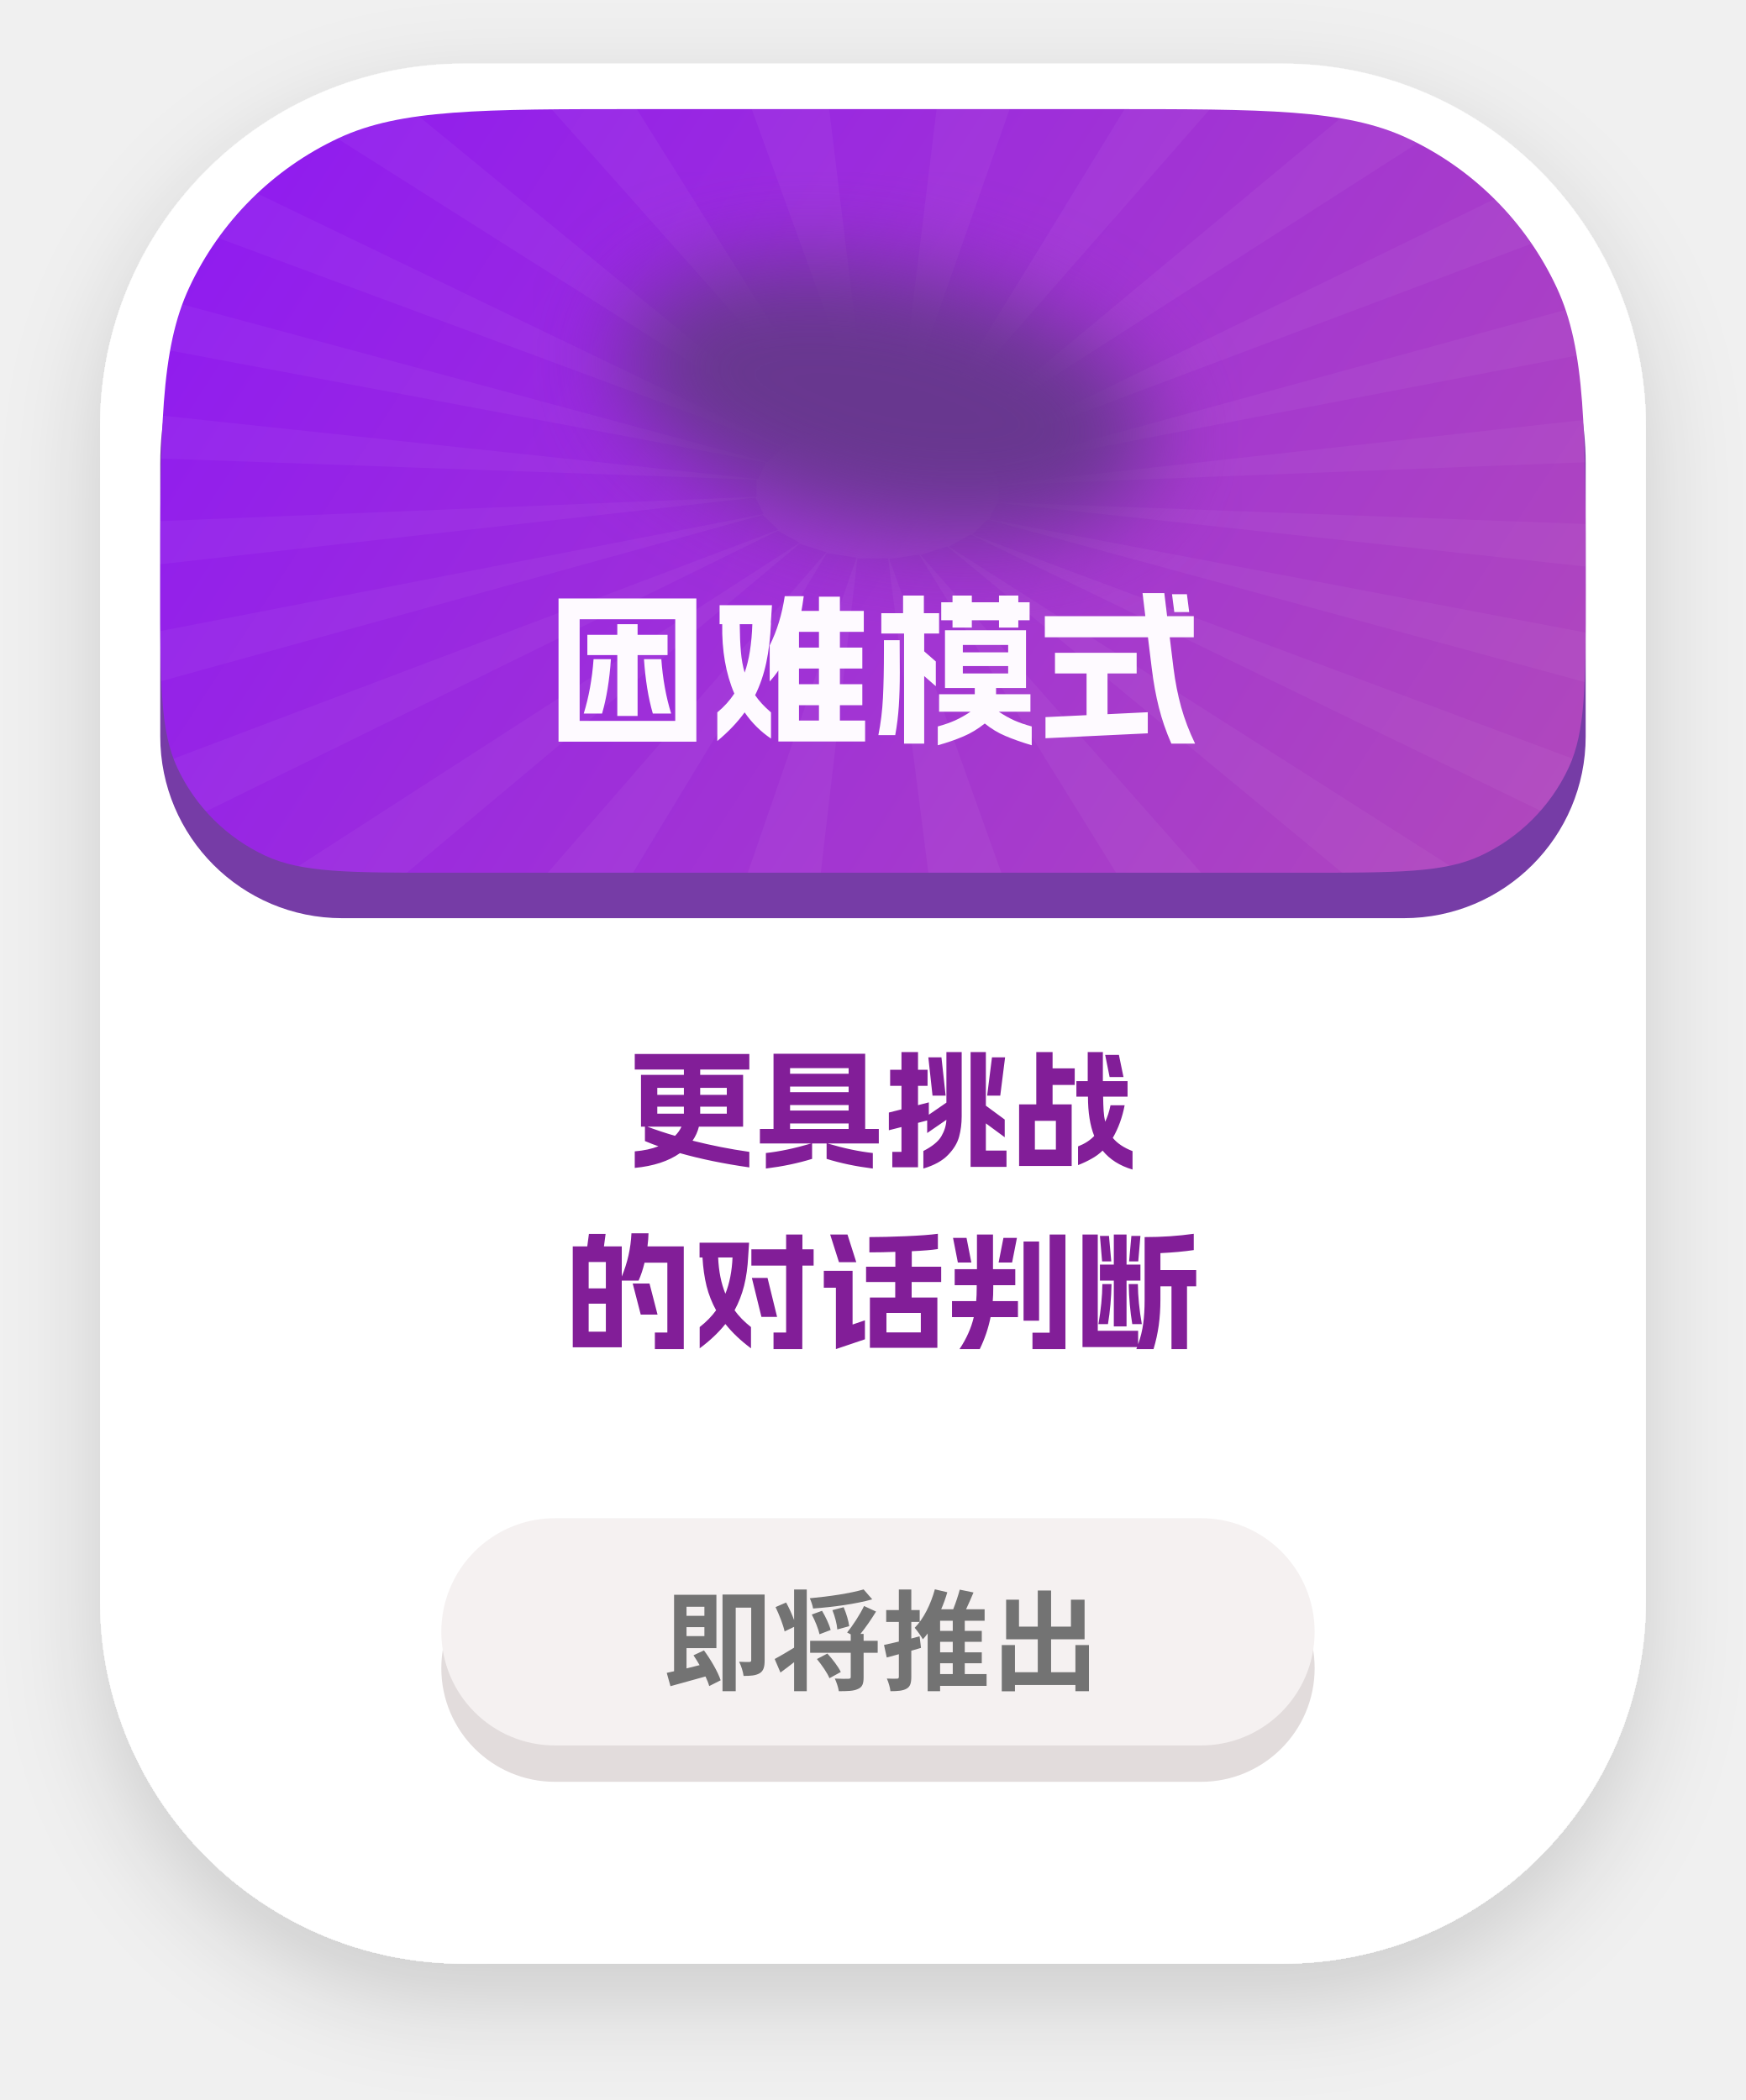
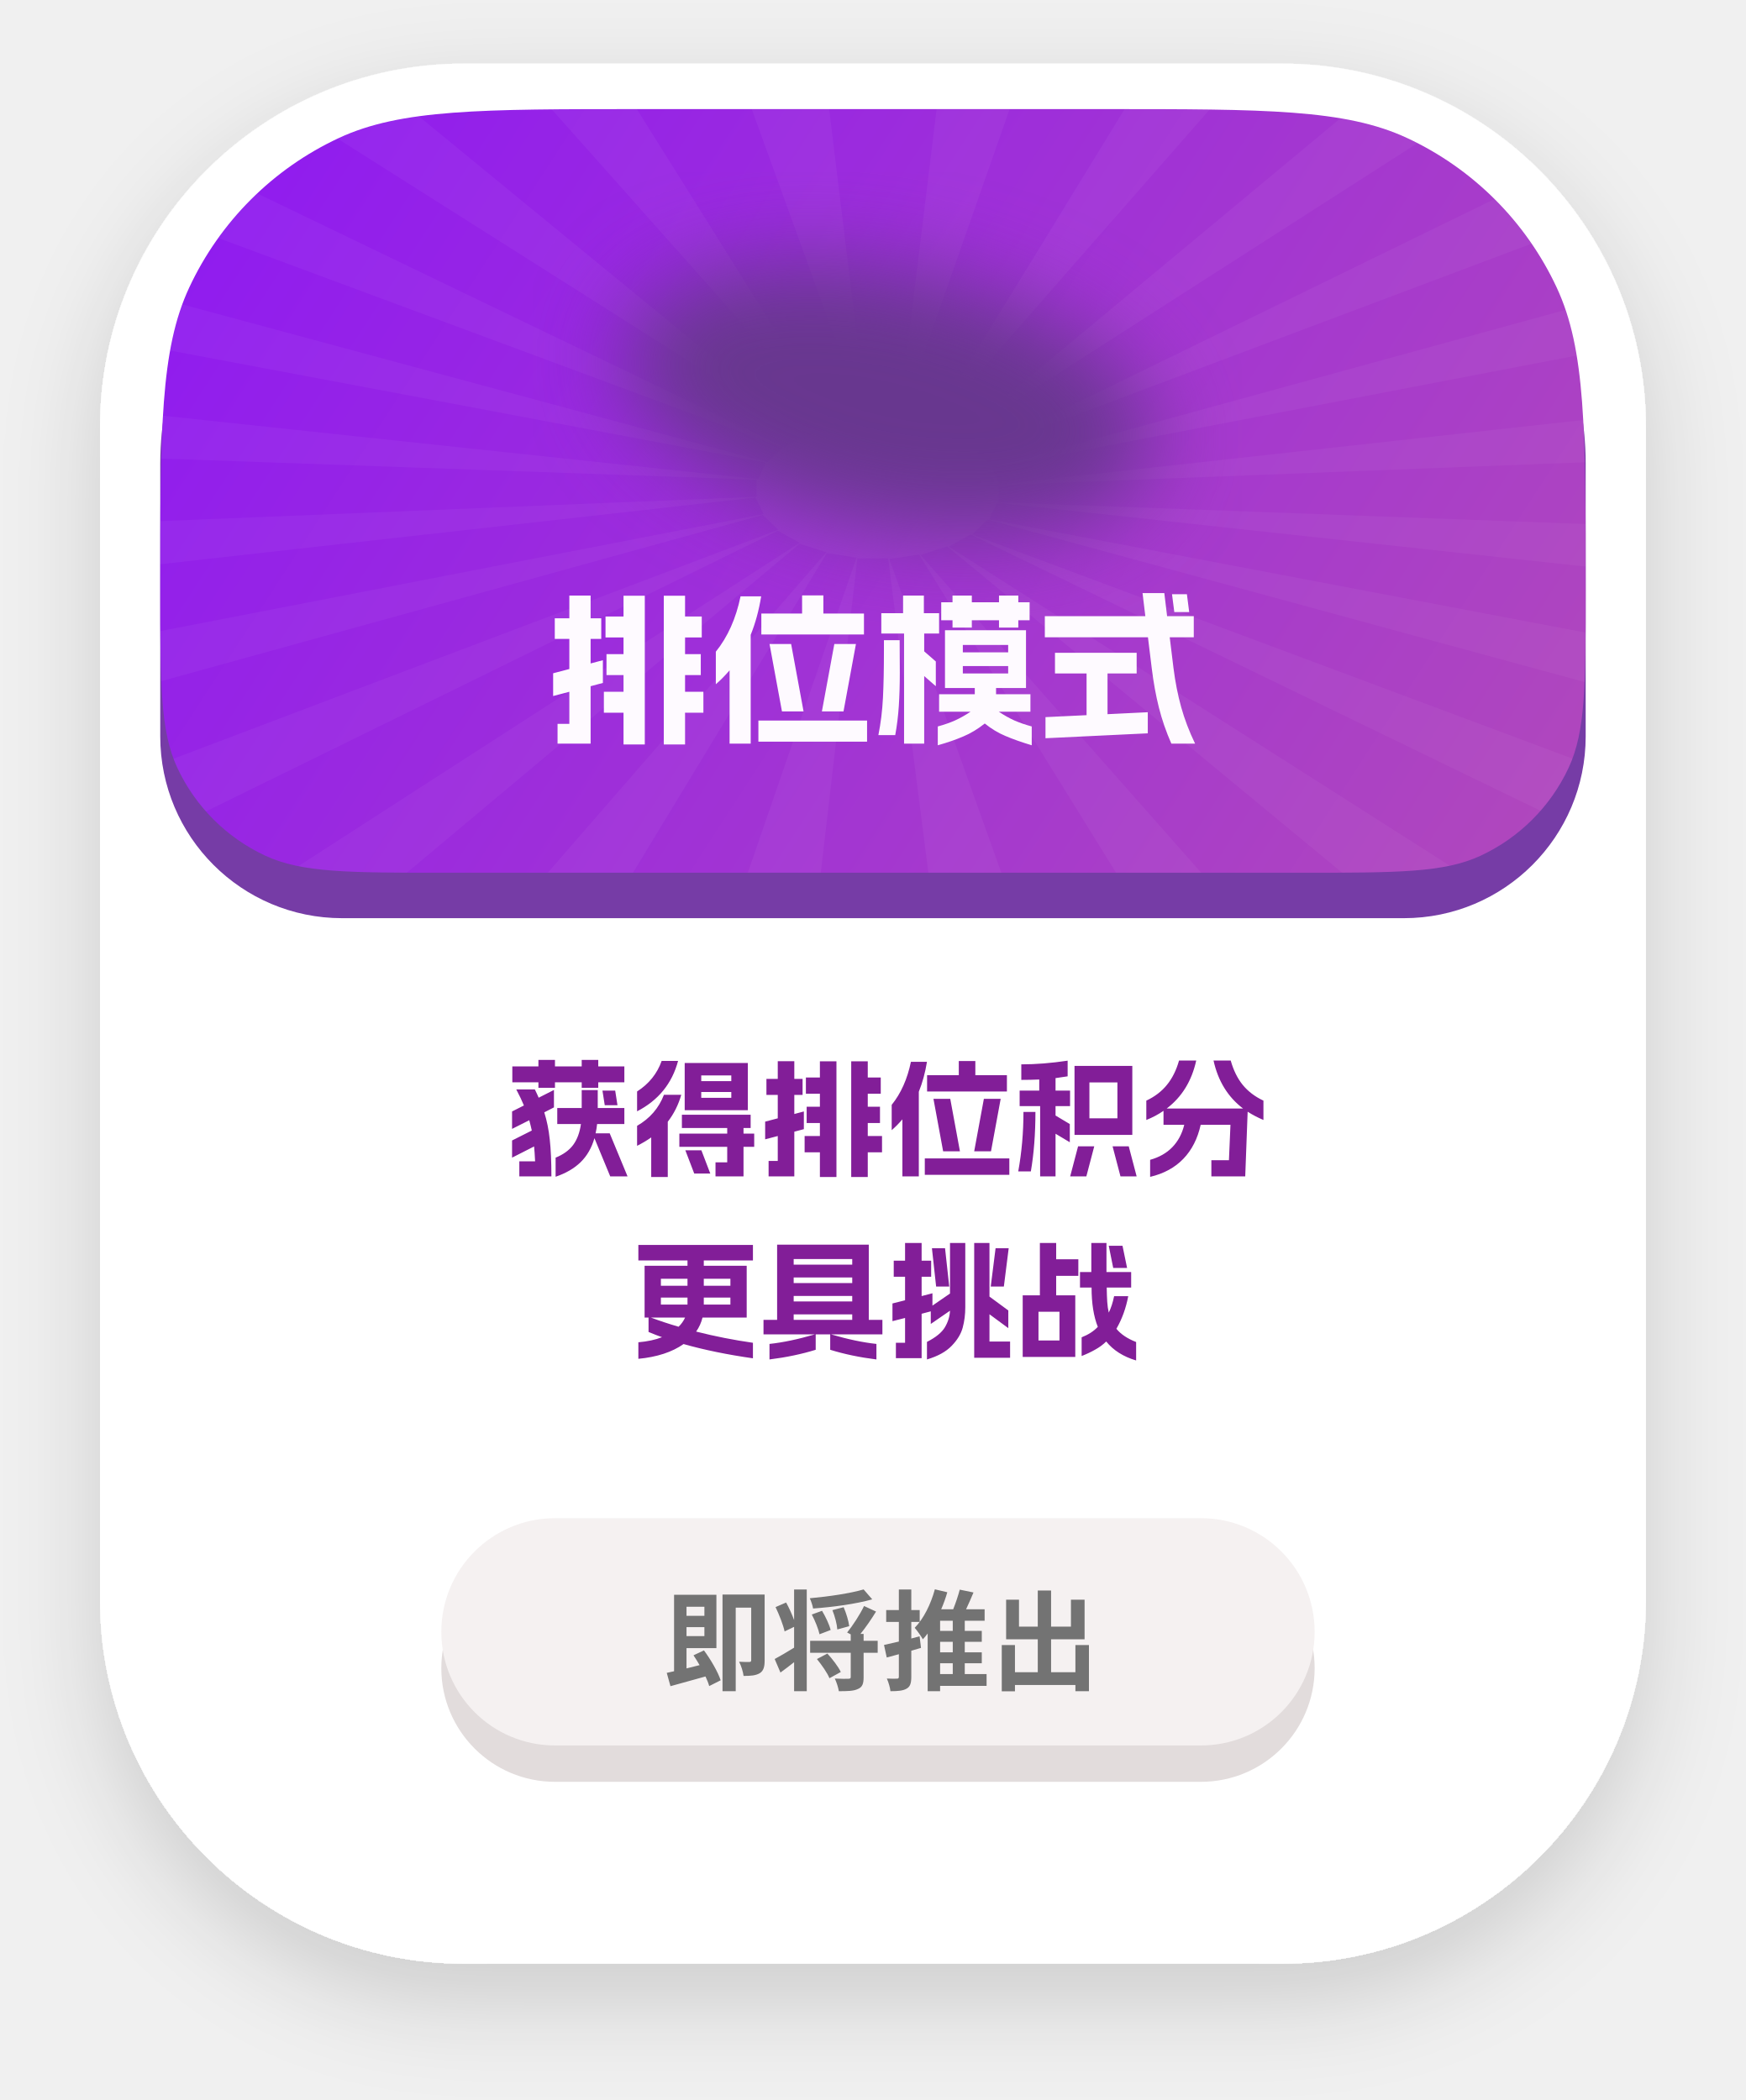
<svg xmlns="http://www.w3.org/2000/svg" width="192" height="231" viewBox="0 0 192 231" fill="none">
-   <g filter="url(#filter0_d_171_537)">
+   <g filter="url(#filter0_d_704_2956)">
    <rect x="11" y="7" width="170" height="209" rx="40" fill="white" />
  </g>
  <path d="M17.623 51C17.623 32.222 32.846 17 51.623 17H140.377C159.154 17 174.377 32.222 174.377 51V81C174.377 92.046 165.422 101 154.377 101H37.623C26.578 101 17.623 92.046 17.623 81V51Z" fill="#763CA6" />
-   <path d="M17.623 64.889C17.623 47.271 17.623 38.462 20.809 31.631C24.187 24.386 30.01 18.564 37.254 15.185C44.086 12 52.895 12 70.512 12H121.488C139.105 12 147.914 12 154.746 15.185C161.99 18.564 167.813 24.386 171.191 31.631C174.377 38.462 174.377 47.271 174.377 64.889C174.377 75.252 174.377 80.434 172.503 84.452C170.516 88.714 167.091 92.139 162.829 94.126C158.811 96 153.629 96 143.266 96H48.734C38.371 96 33.19 96 29.171 94.126C24.91 92.139 21.484 88.714 19.497 84.452C17.623 80.434 17.623 75.252 17.623 64.889Z" fill="url(#paint0_linear_171_537)" />
+   <path d="M17.623 64.889C17.623 47.271 17.623 38.462 20.809 31.631C24.187 24.386 30.01 18.564 37.254 15.185C44.086 12 52.895 12 70.512 12H121.488C139.105 12 147.914 12 154.746 15.185C161.99 18.564 167.813 24.386 171.191 31.631C174.377 38.462 174.377 47.271 174.377 64.889C174.377 75.252 174.377 80.434 172.503 84.452C170.516 88.714 167.091 92.139 162.829 94.126C158.811 96 153.629 96 143.266 96H48.734C38.371 96 33.19 96 29.171 94.126C24.91 92.139 21.484 88.714 19.497 84.452C17.623 80.434 17.623 75.252 17.623 64.889Z" fill="url(#paint0_linear_704_2956)" />
  <path d="M95.397 46.565H98.778L102.999 12H111.03L98.874 46.656L102.14 47.145L123.669 12.002C127.125 12.003 130.224 12.008 133.024 12.048L102.189 47.248L105.12 48.191L147.404 13.011C150.198 13.482 152.573 14.172 154.746 15.185C155.13 15.365 155.509 15.553 155.885 15.745L105.12 48.297L107.513 49.631L164.354 21.896C165.862 23.396 167.228 25.038 168.434 26.8L107.465 49.733L109.159 51.368L172.168 34.085C172.686 35.619 173.084 37.272 173.388 39.106L109.065 51.459L109.945 53.283L174.107 46.205C174.187 47.65 174.242 49.192 174.281 50.845L109.812 53.358L109.816 55.247L174.364 57.648C174.371 59.129 174.373 60.684 174.374 62.32L109.652 55.3L108.783 57.126L174.367 69.589C174.355 71.626 174.325 73.419 174.257 75.019L108.601 57.153L106.916 58.791L172.922 83.448C172.793 83.792 172.655 84.126 172.503 84.452C171.697 86.18 170.654 87.771 169.415 89.184L106.726 58.791L104.341 60.13L159.432 95.23C156.537 95.843 152.87 95.967 147.592 95.992L104.158 60.102L101.233 61.052L132.095 96H122.732L101.069 60.999L97.805 61.493L110.113 96H102.09L97.67 61.419L94.288 61.425L90.263 96H82.236L94.192 61.333L90.923 60.851L69.612 96H60.239L90.872 60.749L87.938 59.81L44.743 95.994C39.432 95.973 35.728 95.863 32.809 95.28L87.936 59.705L85.535 58.374L22.648 89.255C21.381 87.824 20.317 86.209 19.497 84.452C19.346 84.129 19.209 83.797 19.081 83.456L85.584 58.273L83.88 56.641L17.738 74.928C17.671 73.307 17.642 71.488 17.631 69.42L83.974 56.549L83.084 54.727L17.626 62.067C17.627 60.404 17.629 58.825 17.637 57.323L83.217 54.651L83.201 52.763L17.729 50.443C17.772 48.76 17.834 47.194 17.921 45.728L83.365 52.709L84.224 50.883L18.706 38.56C19.039 36.703 19.473 35.033 20.042 33.481L84.405 50.855L86.081 49.214L24 26.181C25.27 24.411 26.704 22.77 28.283 21.279L86.27 49.213L88.648 47.87L37.12 15.249C37.165 15.228 37.209 15.206 37.254 15.185C39.796 14 42.612 13.255 46.054 12.788L88.833 47.897L91.751 46.943L60.673 12.029C63.488 12.003 66.591 12 70.034 12L91.916 46.995L95.178 46.495L82.671 12H91.177L95.397 46.565Z" fill="white" fill-opacity="0.04" />
-   <g filter="url(#filter1_f_171_537)">
+   <g filter="url(#filter1_f_704_2956)">
    <ellipse cx="29.525" cy="14.084" rx="29.525" ry="14.084" transform="matrix(0.976962 0.213415 -0.257239 0.966348 72.3368 24)" fill="#68378F" />
  </g>
-   <path d="M76.578 81.584H61.422V65.834H76.578V81.584ZM74.256 79.298V68.12H63.744V79.298H74.256ZM64.194 78.488C64.758 76.664 65.118 74.672 65.274 72.512H67.182C67.026 74.804 66.702 76.796 66.21 78.488H64.194ZM64.59 69.83H67.884V68.66H70.116V69.83H73.41V72.062H70.116V78.758H67.884V72.062H64.59V69.83ZM72.726 72.512C72.882 74.672 73.242 76.664 73.806 78.488H71.79C71.298 76.796 70.974 74.804 70.818 72.512H72.726ZM85.596 73.754C85.344 74.138 85.026 74.54 84.642 74.96V71C85.446 69.392 85.998 67.586 86.298 65.582H88.386C88.29 66.29 88.206 66.83 88.134 67.202H90.06V65.636H92.364V67.202H94.992V69.506H92.364V71.234H94.83V73.538H92.364V75.266H94.83V77.57H92.364V79.262H95.136V81.566H85.596V73.754ZM78.882 78.362C79.626 77.75 80.25 77.06 80.754 76.292C79.818 74.108 79.374 71.564 79.422 68.66H79.134V66.572H84.894L84.768 68.516H84.786C84.714 70.148 84.54 71.612 84.264 72.908C83.988 74.192 83.58 75.38 83.04 76.472C83.472 77.108 84.054 77.738 84.786 78.362V81.242C83.646 80.474 82.68 79.514 81.888 78.362C81.084 79.466 80.082 80.516 78.882 81.512V78.362ZM81.348 68.66C81.36 69.848 81.402 70.856 81.474 71.684C81.546 72.512 81.684 73.28 81.888 73.988C82.38 72.608 82.662 70.832 82.734 68.66H81.348ZM90.06 79.262V77.57H87.864V79.262H90.06ZM90.06 75.266V73.538H87.864V75.266H90.06ZM90.06 71.234V69.506H87.864V71.234H90.06ZM112.83 75.68H109.536V76.364H113.316V78.29H109.842C110.394 78.662 110.958 78.98 111.534 79.244C112.11 79.496 112.752 79.718 113.46 79.91V81.98C112.308 81.632 111.342 81.29 110.562 80.954C109.782 80.63 109.026 80.174 108.294 79.586C107.526 80.198 106.74 80.672 105.936 81.008C105.132 81.356 104.196 81.68 103.128 81.98V79.91C103.836 79.718 104.472 79.496 105.036 79.244C105.612 78.98 106.176 78.662 106.728 78.29H103.272V76.364H107.196V75.68H103.92V69.326H112.83V75.68ZM96.594 80.864C96.858 79.556 97.026 78.188 97.098 76.76C97.17 75.332 97.206 73.592 97.206 71.54V70.424H98.934L98.952 73.97C98.952 75.302 98.916 76.526 98.844 77.642C98.772 78.746 98.64 79.82 98.448 80.864H96.594ZM96.918 67.454H99.312V65.51H101.598V67.454H103.272V69.686H101.634V71.648L102.912 72.764V75.482L101.634 74.366V81.8H99.42V69.686H96.918V67.454ZM103.506 66.248H104.748V65.51H106.872V66.248H109.86V65.51H111.984V66.248H113.226V68.228H111.984V69.038H109.86V68.228H106.872V69.038H104.748V68.228H103.506V66.248ZM110.868 74.078V73.268H105.882V74.078H110.868ZM110.868 71.756V70.946H105.882V71.756H110.868ZM128.814 81.8C128.238 80.492 127.782 79.172 127.446 77.84C127.11 76.508 126.846 75.056 126.654 73.484L126.24 70.1H114.9V67.778H125.952L125.646 65.24H128.04L128.346 67.778H131.28V70.1H128.634L129.048 73.484C129.24 75.008 129.522 76.442 129.894 77.786C130.266 79.118 130.776 80.456 131.424 81.8H128.814ZM114.972 78.884L119.49 78.668V74.078H116.016V71.81H124.998V74.078H121.794V78.56L126.222 78.344V80.666L114.972 81.206V78.884ZM130.524 65.366L130.776 67.328H129.138L128.886 65.366H130.524Z" fill="#FEFAFF" />
-   <path d="M82.404 128.414C79.595 128.013 77.051 127.49 74.774 126.846C73.514 127.733 71.857 128.274 69.804 128.47V126.65C70.803 126.566 71.671 126.379 72.408 126.09C71.997 125.95 71.503 125.759 70.924 125.516V123.934H70.49V118.236H75.208V117.648H69.804V115.94H82.404V117.648H77V118.236H81.718V123.934H76.86C76.72 124.494 76.487 125.007 76.16 125.474C78.223 125.997 80.304 126.407 82.404 126.706V128.414ZM71.19 123.934C72.133 124.289 73.145 124.625 74.228 124.942C74.536 124.643 74.774 124.307 74.942 123.934H71.19ZM75.208 122.506V121.736H72.282V122.506H75.208ZM75.208 120.434V119.664H72.282V120.434H75.208ZM79.926 122.506V121.736H77V122.506H79.926ZM79.926 120.434V119.664H77V120.434H79.926ZM84.224 126.832C85.708 126.673 87.369 126.323 89.208 125.782H83.566V124.186H85.064V115.912H95.144V124.186H96.642V125.782H91C92.839 126.323 94.5 126.673 95.984 126.832V128.54C94.127 128.307 92.433 127.952 90.902 127.476V125.782H89.306V127.476C87.775 127.952 86.081 128.307 84.224 128.54V126.832ZM93.324 124.186V123.584H86.884V124.186H93.324ZM93.324 122.156V121.554H86.884V122.156H93.324ZM93.324 120.14V119.524H86.884V120.14H93.324ZM93.324 118.11V117.494H86.884V118.11H93.324ZM101.542 126.608C102.513 126.113 103.171 125.577 103.516 124.998C103.861 124.41 104.048 123.803 104.076 123.178L101.962 124.634V123.248L100.954 123.514V128.4H98.126V126.706H99.134V123.976L97.748 124.326V122.38L99.134 122.03V119.44H97.888V117.676H99.134V115.73H100.954V117.676H102.004V119.44H100.954V121.568L102.144 121.26V122.618L104.076 121.288V115.73H105.756V122.8C105.756 123.584 105.663 124.326 105.476 125.026C105.289 125.726 104.883 126.398 104.258 127.042C103.642 127.686 102.737 128.185 101.542 128.54V126.608ZM103.53 116.304L103.992 120.518H102.55L102.088 116.304H103.53ZM106.736 115.73H108.416V121.624L110.488 123.15V125.096L108.416 123.57V126.566H110.684V128.358H106.736V115.73ZM109.088 116.304H110.53L109.998 120.518H108.556L109.088 116.304ZM124.544 128.652C123.135 128.232 122.038 127.537 121.254 126.566C120.89 126.921 120.484 127.219 120.036 127.462C119.597 127.714 119.103 127.947 118.552 128.162V126.104C119.289 125.815 119.882 125.432 120.33 124.956C119.873 123.808 119.644 122.366 119.644 120.63H118.37V118.922H119.616V115.73H121.282V118.922H123.998V120.63H121.31C121.319 121.246 121.338 121.769 121.366 122.198C121.394 122.627 121.45 123.024 121.534 123.388C121.786 122.875 121.982 122.273 122.122 121.582H123.676C123.424 122.907 122.99 124.102 122.374 125.166C122.859 125.763 123.583 126.249 124.544 126.622V128.652ZM112.07 121.484H113.96V115.73H115.752V117.522H118.188V119.342H115.752V121.484H117.852V128.26H112.07V121.484ZM116.116 126.454V123.29H113.806V126.454H116.116ZM123.046 116.038L123.55 118.474H122.024L121.534 116.038H123.046ZM64.582 137.102L64.764 135.73H66.598L66.416 137.102H68.376V140.42C69.011 138.889 69.365 137.303 69.44 135.66H71.316C71.307 136.089 71.269 136.57 71.204 137.102H75.194V148.4H72.016V146.58H73.388V138.894H70.882C70.705 139.631 70.485 140.289 70.224 140.868H68.376V148.204H62.986V137.102H64.582ZM66.626 146.482V143.402H64.736V146.482H66.626ZM66.626 141.722V138.824H64.736V141.722H66.626ZM71.428 141.19L72.31 144.606H70.462L69.58 141.19H71.428ZM82.684 140.574H84.406L85.456 144.858H83.734L82.684 140.574ZM76.93 136.696H82.376L82.278 138.208C82.222 139.384 82.073 140.457 81.83 141.428C81.587 142.389 81.237 143.29 80.78 144.13C81.247 144.783 81.849 145.399 82.586 145.978V148.316C81.457 147.476 80.519 146.585 79.772 145.642C79.007 146.594 78.064 147.485 76.944 148.316V145.978C77.681 145.399 78.283 144.783 78.75 144.13C78.293 143.309 77.943 142.422 77.7 141.47C77.467 140.518 77.317 139.468 77.252 138.32H76.93V136.696ZM78.974 138.32C79.039 139.841 79.305 141.171 79.772 142.31C80.229 141.162 80.491 139.832 80.556 138.32H78.974ZM82.628 137.424H86.45V135.8H88.242V137.424H89.474V139.216H88.242L88.228 148.4H85.064V146.58H86.45V139.216H82.628V137.424ZM103.082 148.26H95.662V142.73H98.448V141.022H95.242V139.342H98.462V137.704C97.519 137.741 96.567 137.76 95.606 137.76V136.08C96.717 136.08 98.047 136.047 99.596 135.982C101.155 135.917 102.335 135.828 103.138 135.716V137.396C102.466 137.499 101.509 137.578 100.268 137.634V139.342H103.502V141.022H100.254V142.73H103.082V148.26ZM90.594 139.79H93.758V145.698L95.116 145.236V147.322L91.924 148.4V141.652H90.594V139.79ZM93.198 135.8L94.164 138.838H92.26L91.294 135.8H93.198ZM101.262 146.566V144.424H97.482V146.566H101.262ZM105.518 148.4C106.283 147.252 106.806 146.081 107.086 144.886H104.692V143.122H107.352C107.389 142.711 107.408 142.231 107.408 141.68V141.372H104.986V139.608H107.436V135.8H109.2V139.608H111.65V141.372H109.228V141.68C109.228 142.231 109.209 142.711 109.172 143.122H111.944V144.886H108.934C108.691 146.099 108.295 147.271 107.744 148.4H105.518ZM106.288 136.164L106.82 138.88H105.336L104.804 136.164H106.288ZM110.348 136.164H111.832L111.3 138.88H109.816L110.348 136.164ZM112.56 136.57H114.268V145.278H112.56V136.57ZM113.54 146.594H115.43V135.8H117.166V148.4H113.54V146.594ZM119.042 135.8H120.722V146.384H125.16V147.868C125.431 147.112 125.617 146.356 125.72 145.6C125.823 144.835 125.874 143.957 125.874 142.968V136.08C127.769 136.08 129.57 135.959 131.278 135.716V137.508C130.205 137.667 128.982 137.779 127.61 137.844V139.706H131.544V141.498H130.536V148.4H128.828V141.498H127.61V142.968C127.61 143.957 127.549 144.895 127.428 145.782C127.307 146.659 127.115 147.532 126.854 148.4H124.964L125.048 148.176H119.042V135.8ZM120.792 145.656C121.072 144.06 121.217 142.59 121.226 141.246H122.234C122.206 142.777 122.075 144.247 121.842 145.656H120.792ZM120.96 139.104H122.486V135.8H123.886V139.104H125.412V140.868H123.886V145.908H122.486V140.868H120.96V139.104ZM121.954 135.954L122.206 138.754H121.198L120.96 135.954H121.954ZM125.132 141.246C125.141 142.59 125.286 144.06 125.566 145.656H124.516C124.283 144.247 124.152 142.777 124.124 141.246H125.132ZM124.418 135.954H125.412L125.174 138.754H124.166L124.418 135.954Z" fill="#821E98" />
+   <path d="M61.314 79.622H62.61V76.094L60.828 76.562V74.06L62.61 73.592V70.28H61.008V68.012H62.61V65.51H64.95V68.012H66.12V70.28H64.95V72.98L66.3 72.62V75.122L64.95 75.482V81.8H61.314V79.622ZM66.408 76.094H68.568V74.258H66.696V71.954H68.568V70.118H66.588V67.814H68.568V65.528H70.908V81.89H68.568V78.398H66.408V76.094ZM72.996 65.528H75.336V67.814H77.172V70.118H75.336V71.954H77.064V74.258H75.336V76.094H77.352V78.398H75.336V81.89H72.996V65.528ZM78.72 71.684C80.028 70.064 80.934 68.036 81.438 65.6H83.706C83.454 67.148 83.07 68.558 82.554 69.83V81.8H80.232V73.736C79.728 74.324 79.224 74.834 78.72 75.266V71.684ZM83.4 79.262H95.352V81.584H83.4V79.262ZM83.724 67.49H88.206V65.492H90.546V67.49H95.01V69.794H83.724V67.49ZM87 70.838L88.368 78.254H85.992L84.624 70.838H87ZM91.752 70.838H94.128L92.76 78.254H90.384L91.752 70.838ZM112.83 75.68H109.536V76.364H113.316V78.29H109.842C110.394 78.662 110.958 78.98 111.534 79.244C112.11 79.496 112.752 79.718 113.46 79.91V81.98C112.308 81.632 111.342 81.29 110.562 80.954C109.782 80.63 109.026 80.174 108.294 79.586C107.526 80.198 106.74 80.672 105.936 81.008C105.132 81.356 104.196 81.68 103.128 81.98V79.91C103.836 79.718 104.472 79.496 105.036 79.244C105.612 78.98 106.176 78.662 106.728 78.29H103.272V76.364H107.196V75.68H103.92V69.326H112.83V75.68ZM96.594 80.864C96.858 79.556 97.026 78.188 97.098 76.76C97.17 75.332 97.206 73.592 97.206 71.54V70.424H98.934L98.952 73.97C98.952 75.302 98.916 76.526 98.844 77.642C98.772 78.746 98.64 79.82 98.448 80.864H96.594ZM96.918 67.454H99.312V65.51H101.598V67.454H103.272V69.686H101.634V71.648L102.912 72.764V75.482L101.634 74.366V81.8H99.42V69.686H96.918V67.454ZM103.506 66.248H104.748V65.51H106.872V66.248H109.86V65.51H111.984V66.248H113.226V68.228H111.984V69.038H109.86V68.228H106.872V69.038H104.748V68.228H103.506V66.248ZM110.868 74.078V73.268H105.882V74.078H110.868ZM110.868 71.756V70.946H105.882V71.756H110.868ZM128.814 81.8C128.238 80.492 127.782 79.172 127.446 77.84C127.11 76.508 126.846 75.056 126.654 73.484L126.24 70.1H114.9V67.778H125.952L125.646 65.24H128.04L128.346 67.778H131.28V70.1H128.634L129.048 73.484C129.24 75.008 129.522 76.442 129.894 77.786C130.266 79.118 130.776 80.456 131.424 81.8H128.814ZM114.972 78.884L119.49 78.668V74.078H116.016V71.81H124.998V74.078H121.794V78.56L126.222 78.344V80.666L114.972 81.206V78.884ZM130.524 65.366L130.776 67.328H129.138L128.886 65.366H130.524Z" fill="#FEFAFF" />
+   <path d="M57.11 127.748H58.846C58.809 127.011 58.771 126.465 58.734 126.11L56.312 127.342V125.452L58.482 124.36C58.417 124.052 58.323 123.674 58.202 123.226L56.312 124.178V122.26L57.614 121.602C57.409 121.098 57.129 120.51 56.774 119.838H58.818C58.958 120.118 59.098 120.421 59.238 120.748L60.918 119.894V121.812L59.854 122.358C60.143 123.273 60.344 124.267 60.456 125.34C60.577 126.413 60.638 127.767 60.638 129.4H57.11V127.748ZM56.34 117.304H59.21V116.59H61.03V117.304H63.97V116.59H65.79V117.304H68.66V119.054H65.79V119.656H63.97V119.054H61.03V119.656H59.21V119.054H56.34V117.304ZM61.1 127.342C61.949 126.997 62.593 126.53 63.032 125.942C63.471 125.345 63.755 124.579 63.886 123.646H61.282V121.882H63.97V119.908H65.734V121.882H68.66V123.646H65.664C65.627 124.001 65.571 124.341 65.496 124.668H67.05L69.01 129.4H67.106L65.37 125.2C65.062 126.273 64.553 127.155 63.844 127.846C63.144 128.527 62.229 129.059 61.1 129.442V127.342ZM67.652 119.964L67.904 121.574H66.504L66.252 119.964H67.652ZM82.24 122.12H75.296V116.926H82.24V122.12ZM70.06 123.842C71.469 123.03 72.454 121.891 73.014 120.426H74.918C74.61 121.518 74.115 122.507 73.434 123.394V129.47H71.614V125.116C71.138 125.452 70.62 125.76 70.06 126.04V123.842ZM70.06 120.062C71.367 119.222 72.267 118.102 72.762 116.702H74.568C73.905 119.185 72.403 121.033 70.06 122.246V120.062ZM74.708 124.696H79.972V124.08H74.988V122.624H82.548V124.08H81.764V124.696H82.94V126.152H81.764V129.4H78.684V127.86H79.972V126.152H74.708V124.696ZM77.13 126.53L78.11 129.092H76.346L75.366 126.53H77.13ZM80.42 120.762V120.118H77.116V120.762H80.42ZM80.42 118.928V118.298H77.116V118.928H80.42ZM84.522 127.706H85.53V124.962L84.144 125.326V123.38L85.53 123.016V120.44H84.284V118.676H85.53V116.73H87.35V118.676H88.26V120.44H87.35V122.54L88.4 122.26V124.206L87.35 124.486V129.4H84.522V127.706ZM88.484 124.962H90.164V123.534H88.708V121.742H90.164V120.314H88.624V118.522H90.164V116.744H91.984V129.47H90.164V126.754H88.484V124.962ZM93.608 116.744H95.428V118.522H96.856V120.314H95.428V121.742H96.772V123.534H95.428V124.962H96.996V126.754H95.428V129.47H93.608V116.744ZM98.06 121.532C99.077 120.272 99.782 118.695 100.174 116.8H101.938C101.742 118.004 101.443 119.101 101.042 120.09V129.4H99.236V123.128C98.844 123.585 98.452 123.982 98.06 124.318V121.532ZM101.7 127.426H110.996V129.232H101.7V127.426ZM101.952 118.27H105.438V116.716H107.258V118.27H110.73V120.062H101.952V118.27ZM104.5 120.874L105.564 126.642H103.716L102.652 120.874H104.5ZM108.196 120.874H110.044L108.98 126.642H107.132L108.196 120.874ZM124.52 124.836H118.164V117.248H124.52V124.836ZM111.976 128.854C112.359 126.745 112.55 124.565 112.55 122.316H113.866C113.866 124.724 113.698 126.903 113.362 128.854H111.976ZM112.13 119.964H114.286V118.746C113.633 118.774 112.975 118.788 112.312 118.788V117.08C113.899 117.08 115.597 116.945 117.408 116.674V118.396C116.857 118.48 116.414 118.545 116.078 118.592V119.964H117.674V121.672H116.078V122.708L117.646 123.646V125.648L116.078 124.71V129.4H114.384V121.672H112.13V119.964ZM118.556 126.096H120.334L119.466 129.4H117.688L118.556 126.096ZM122.882 123.016V119.068H119.802V123.016H122.882ZM124.128 126.096L124.996 129.4H123.218L122.35 126.096H124.128ZM133.214 127.622H135.146L135.314 123.73H132.038C131.702 125.251 131.067 126.497 130.134 127.468C129.201 128.439 127.983 129.101 126.48 129.456V127.58C127.479 127.3 128.291 126.838 128.916 126.194C129.551 125.541 129.989 124.719 130.232 123.73H127.95V122.19C127.39 122.582 126.76 122.918 126.06 123.198V121.07C126.993 120.631 127.749 120.053 128.328 119.334C128.916 118.615 129.359 117.724 129.658 116.66H131.548C131.053 118.909 129.971 120.669 128.3 121.938H136.7C135.029 120.669 133.947 118.909 133.452 116.66H135.342C135.641 117.724 136.079 118.615 136.658 119.334C137.246 120.053 138.007 120.631 138.94 121.07V123.198C138.287 122.918 137.708 122.615 137.204 122.288L136.938 129.4H133.214V127.622ZM82.8 149.414C79.991 149.013 77.447 148.49 75.17 147.846C73.91 148.733 72.253 149.274 70.2 149.47V147.65C71.199 147.566 72.067 147.379 72.804 147.09C72.393 146.95 71.899 146.759 71.32 146.516V144.934H70.886V139.236H75.604V138.648H70.2V136.94H82.8V138.648H77.396V139.236H82.114V144.934H77.256C77.116 145.494 76.883 146.007 76.556 146.474C78.619 146.997 80.7 147.407 82.8 147.706V149.414ZM71.586 144.934C72.529 145.289 73.541 145.625 74.624 145.942C74.932 145.643 75.17 145.307 75.338 144.934H71.586ZM75.604 143.506V142.736H72.678V143.506H75.604ZM75.604 141.434V140.664H72.678V141.434H75.604ZM80.322 143.506V142.736H77.396V143.506H80.322ZM80.322 141.434V140.664H77.396V141.434H80.322ZM84.62 147.832C86.104 147.673 87.765 147.323 89.604 146.782H83.962V145.186H85.46V136.912H95.54V145.186H97.038V146.782H91.396C93.235 147.323 94.896 147.673 96.38 147.832V149.54C94.523 149.307 92.829 148.952 91.298 148.476V146.782H89.702V148.476C88.171 148.952 86.477 149.307 84.62 149.54V147.832ZM93.72 145.186V144.584H87.28V145.186H93.72ZM93.72 143.156V142.554H87.28V143.156H93.72ZM93.72 141.14V140.524H87.28V141.14H93.72ZM93.72 139.11V138.494H87.28V139.11H93.72ZM101.938 147.608C102.909 147.113 103.567 146.577 103.912 145.998C104.257 145.41 104.444 144.803 104.472 144.178L102.358 145.634V144.248L101.35 144.514V149.4H98.522V147.706H99.53V144.976L98.144 145.326V143.38L99.53 143.03V140.44H98.284V138.676H99.53V136.73H101.35V138.676H102.4V140.44H101.35V142.568L102.54 142.26V143.618L104.472 142.288V136.73H106.152V143.8C106.152 144.584 106.059 145.326 105.872 146.026C105.685 146.726 105.279 147.398 104.654 148.042C104.038 148.686 103.133 149.185 101.938 149.54V147.608ZM103.926 137.304L104.388 141.518H102.946L102.484 137.304H103.926ZM107.132 136.73H108.812V142.624L110.884 144.15V146.096L108.812 144.57V147.566H111.08V149.358H107.132V136.73ZM109.484 137.304H110.926L110.394 141.518H108.952L109.484 137.304ZM124.94 149.652C123.531 149.232 122.434 148.537 121.65 147.566C121.286 147.921 120.88 148.219 120.432 148.462C119.993 148.714 119.499 148.947 118.948 149.162V147.104C119.685 146.815 120.278 146.432 120.726 145.956C120.269 144.808 120.04 143.366 120.04 141.63H118.766V139.922H120.012V136.73H121.678V139.922H124.394V141.63H121.706C121.715 142.246 121.734 142.769 121.762 143.198C121.79 143.627 121.846 144.024 121.93 144.388C122.182 143.875 122.378 143.273 122.518 142.582H124.072C123.82 143.907 123.386 145.102 122.77 146.166C123.255 146.763 123.979 147.249 124.94 147.622V149.652ZM112.466 142.484H114.356V136.73H116.148V138.522H118.584V140.342H116.148V142.484H118.248V149.26H112.466V142.484ZM116.512 147.454V144.29H114.202V147.454H116.512ZM123.442 137.038L123.946 139.474H122.42L121.93 137.038H123.442Z" fill="#821E98" />
  <rect x="48.532" y="171" width="96.039" height="25" rx="12.5" fill="#E2DCDC" />
  <rect x="48.532" y="167" width="96.039" height="25" rx="12.5" fill="#F5F1F1" />
  <path d="M77.463 176.744H75.495V177.74H77.463V176.744ZM75.495 179.972H77.463V178.988H75.495V179.972ZM76.263 182.084L77.415 181.544C78.159 182.552 78.951 183.908 79.251 184.832L77.991 185.468C77.907 185.156 77.763 184.796 77.583 184.412C76.227 184.796 74.823 185.18 73.731 185.48L73.323 184.016C73.563 183.968 73.839 183.908 74.127 183.836V175.424H78.783V181.292H75.495V183.524L76.935 183.164C76.719 182.792 76.491 182.42 76.263 182.084ZM84.087 175.4V182.648C84.087 183.32 83.979 183.788 83.547 184.052C83.103 184.316 82.539 184.352 81.771 184.352C81.723 183.92 81.495 183.188 81.279 182.792C81.747 182.828 82.239 182.816 82.407 182.816C82.563 182.816 82.611 182.756 82.611 182.6V176.84H80.907V186.032H79.455V175.4H84.087ZM87.327 178.208V174.848H88.719V186.032H87.327V182.84C86.823 183.236 86.307 183.632 85.827 183.98L85.191 182.492C85.719 182.204 86.523 181.748 87.327 181.244V178.952L86.283 179.456C86.127 178.736 85.695 177.632 85.287 176.78L86.451 176.276C86.775 176.864 87.099 177.584 87.327 178.208ZM94.971 174.836L95.919 175.928C94.095 176.444 91.575 176.78 89.415 176.936C89.367 176.612 89.187 176.096 89.055 175.808C91.155 175.616 93.519 175.268 94.971 174.836ZM93.387 178.88L92.079 179.24C92.043 178.676 91.815 177.8 91.539 177.116L92.775 176.792C93.063 177.452 93.327 178.328 93.387 178.88ZM91.347 179.3L90.123 179.768C90.003 179.204 89.643 178.292 89.271 177.596L90.399 177.188C90.795 177.848 91.203 178.712 91.347 179.3ZM89.835 182.492L90.987 181.892C91.539 182.492 92.187 183.332 92.463 183.92L91.215 184.604C90.987 184.028 90.363 183.14 89.835 182.492ZM96.519 180.488V181.808H94.971V184.484C94.971 185.204 94.839 185.588 94.335 185.792C93.867 186.02 93.183 186.032 92.247 186.032C92.187 185.636 91.995 185.036 91.803 184.64C92.427 184.676 93.099 184.676 93.303 184.664C93.507 184.652 93.555 184.616 93.555 184.46V181.808H89.091V180.488H93.555V179.78L93.159 179.576C93.783 178.808 94.575 177.596 95.019 176.66L96.339 177.272C95.811 178.136 95.187 179.036 94.623 179.732H94.971V180.488H96.519ZM101.127 179.996L101.283 181.268C100.935 181.376 100.575 181.472 100.215 181.58V184.436C100.215 185.144 100.095 185.528 99.711 185.744C99.315 185.984 98.751 186.032 97.923 186.032C97.887 185.648 97.707 185.036 97.527 184.64C97.995 184.664 98.487 184.664 98.643 184.652C98.787 184.652 98.847 184.604 98.847 184.424V181.964L97.515 182.324L97.215 180.944C97.671 180.848 98.235 180.716 98.847 180.572V178.412H97.455V177.104H98.847V174.848H100.215V177.104H101.139V178.412H100.215V180.236L101.127 179.996ZM103.383 182.96V184.148H104.775V182.96H103.383ZM104.775 179.396V178.28H103.383V179.396H104.775ZM104.775 181.76V180.596H103.383V181.76H104.775ZM108.495 184.148V185.444H103.383V186.032H102.015V179.684C101.847 179.912 101.667 180.128 101.487 180.32C101.307 180.008 100.863 179.36 100.587 179.06C101.571 178.064 102.363 176.456 102.807 174.824L104.175 175.148C103.995 175.784 103.767 176.408 103.503 177.02H104.823C105.099 176.324 105.375 175.508 105.543 174.86L107.055 175.172C106.791 175.796 106.515 176.444 106.239 177.02H108.279V178.28H106.095V179.396H107.967V180.596H106.095V181.76H107.967V182.96H106.095V184.148H108.495ZM118.263 180.956H119.751V186.032H118.263V185.348H111.615V186.044H110.163V180.956H111.615V183.944H114.123V180.32H110.643V175.964H112.059V178.928H114.123V174.956H115.587V178.928H117.771V175.964H119.271V180.32H115.587V183.944H118.263V180.956Z" fill="#737373" />
  <defs>
-     <filter id="filter0_d_171_537" x="0.3" y="0.3" width="191.4" height="230.4" filterUnits="userSpaceOnUse" color-interpolation-filters="sRGB">
+     <filter id="filter0_d_704_2956" x="0.3" y="0.3" width="191.4" height="230.4" filterUnits="userSpaceOnUse" color-interpolation-filters="sRGB">
      <feFlood flood-opacity="0" result="BackgroundImageFix" />
      <feColorMatrix in="SourceAlpha" type="matrix" values="0 0 0 0 0 0 0 0 0 0 0 0 0 0 0 0 0 0 127 0" result="hardAlpha" />
      <feOffset dy="4" />
      <feGaussianBlur stdDeviation="5.35" />
      <feComposite in2="hardAlpha" operator="out" />
      <feColorMatrix type="matrix" values="0 0 0 0 0 0 0 0 0 0 0 0 0 0 0 0 0 0 0.15 0" />
-       <feBlend mode="normal" in2="BackgroundImageFix" result="effect1_dropShadow_171_537" />
-       <feBlend mode="normal" in="SourceGraphic" in2="effect1_dropShadow_171_537" result="shape" />
+       <feBlend mode="normal" in2="BackgroundImageFix" result="effect1_dropShadow_704_2956" />
+       <feBlend mode="normal" in="SourceGraphic" in2="effect1_dropShadow_704_2956" result="shape" />
    </filter>
-     <filter id="filter1_f_171_537" x="58.584" y="19.01" width="77.949" height="49.803" filterUnits="userSpaceOnUse" color-interpolation-filters="sRGB">
+     <filter id="filter1_f_704_2956" x="58.584" y="19.01" width="77.949" height="49.803" filterUnits="userSpaceOnUse" color-interpolation-filters="sRGB">
      <feFlood flood-opacity="0" result="BackgroundImageFix" />
      <feBlend mode="normal" in="SourceGraphic" in2="BackgroundImageFix" result="shape" />
-       <feGaussianBlur stdDeviation="4.95" result="effect1_foregroundBlur_171_537" />
+       <feGaussianBlur stdDeviation="4.95" result="effect1_foregroundBlur_704_2956" />
    </filter>
-     <linearGradient id="paint0_linear_171_537" x1="36.942" y1="3.385" x2="176.22" y2="93.729" gradientUnits="userSpaceOnUse">
+     <linearGradient id="paint0_linear_704_2956" x1="36.942" y1="3.385" x2="176.22" y2="93.729" gradientUnits="userSpaceOnUse">
      <stop stop-color="#901CEF" />
      <stop offset="1" stop-color="#B149BB" />
    </linearGradient>
  </defs>
</svg>
